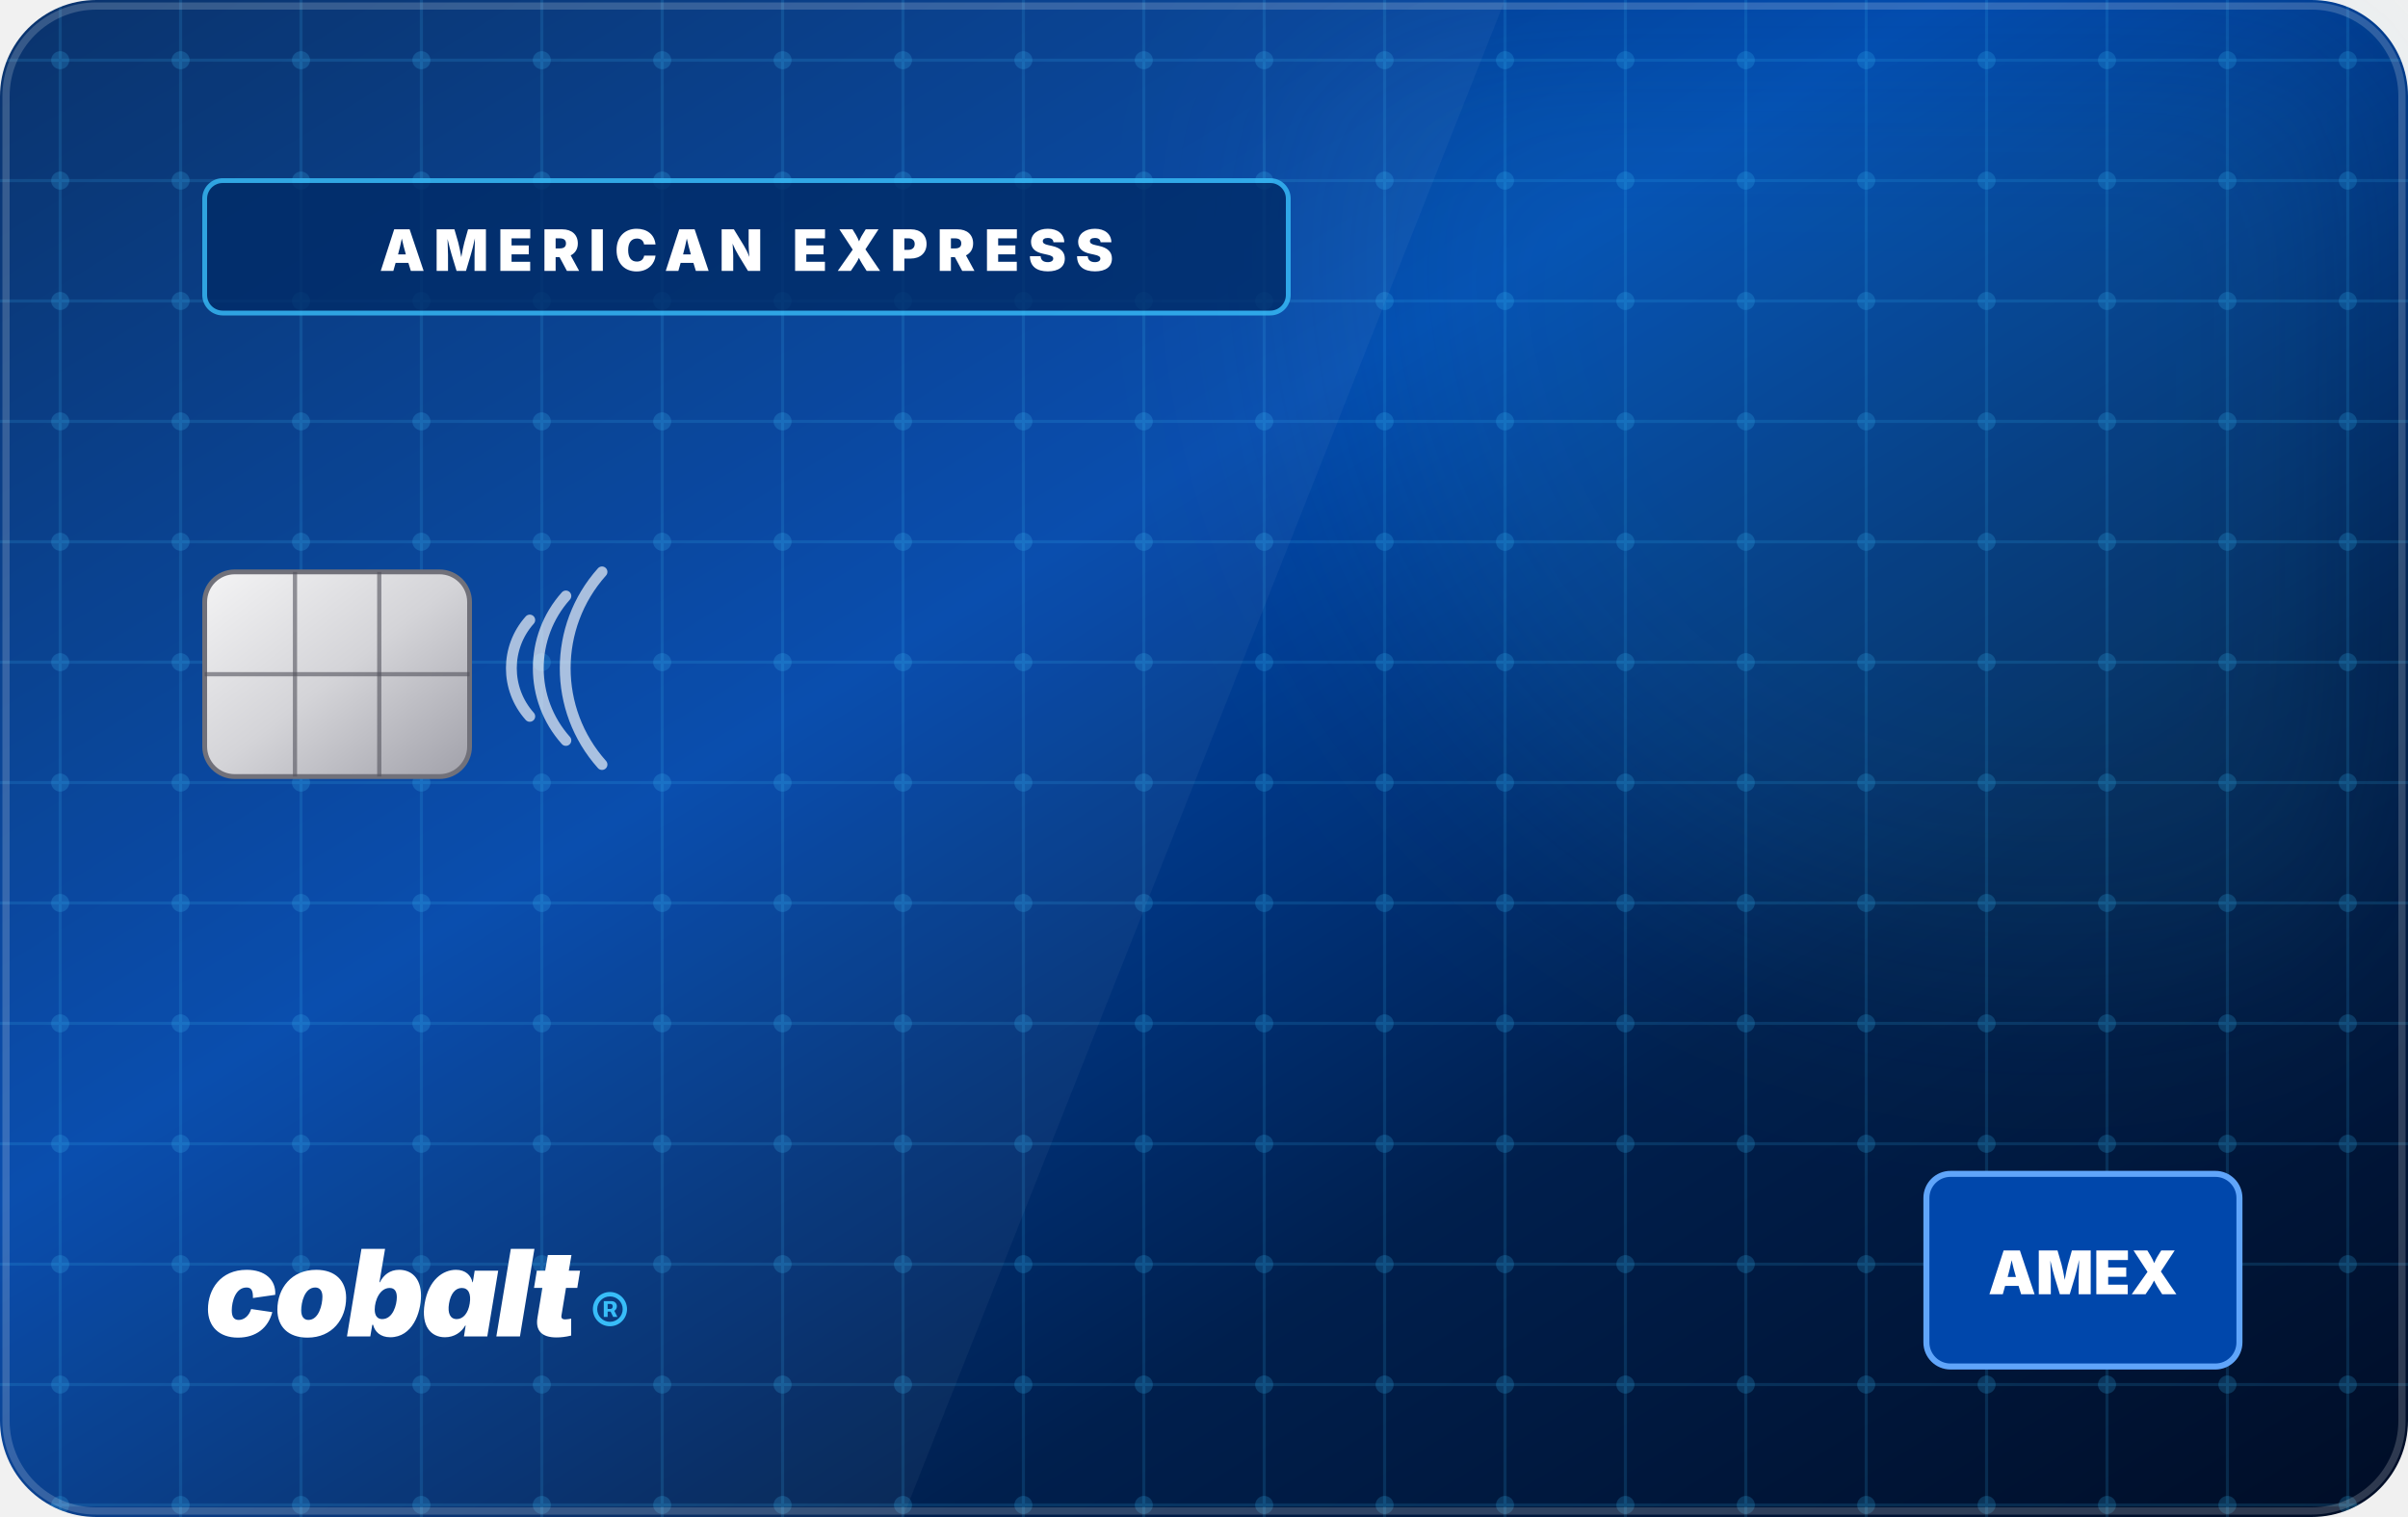
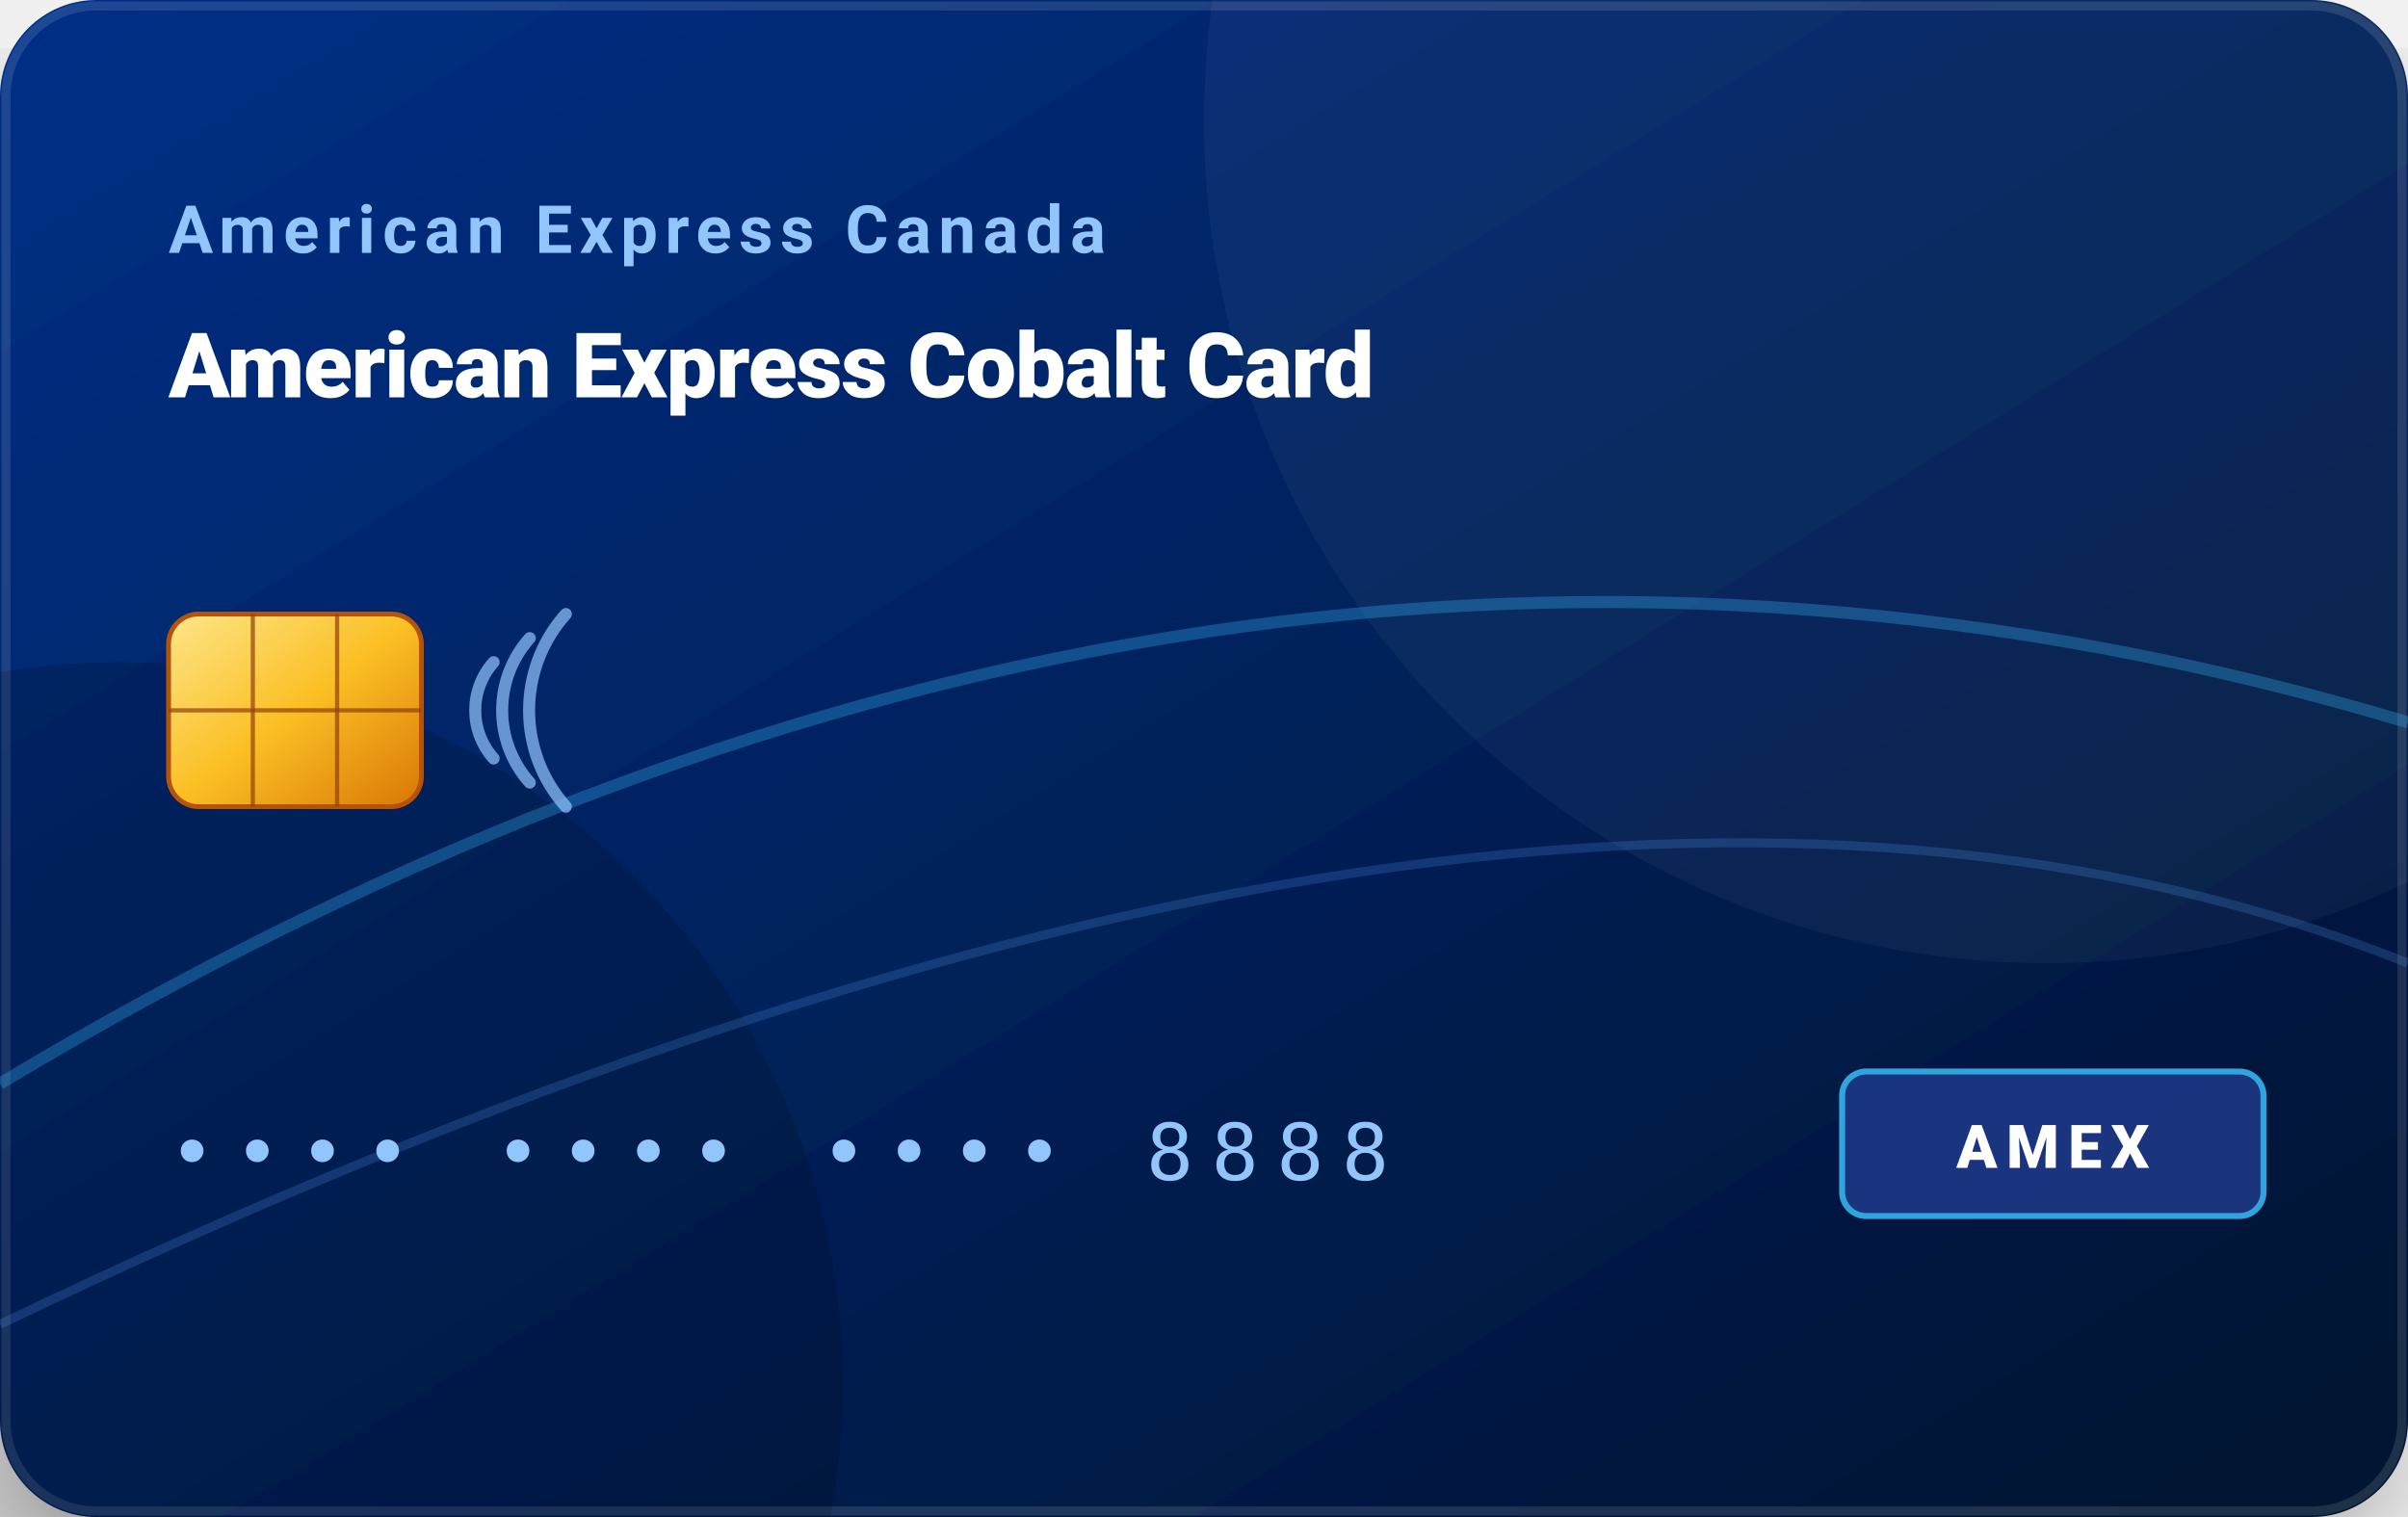
<svg xmlns="http://www.w3.org/2000/svg" viewBox="0 0 400 252" width="400" height="252">
  <defs>
-     <linearGradient id="cobaltBg" x1="0%" y1="0%" x2="100%" y2="100%">
-       <stop offset="0%" stop-color="#002b66" />
-       <stop offset="40%" stop-color="#0047ab" />
-       <stop offset="70%" stop-color="#001f4d" />
-       <stop offset="100%" stop-color="#000d26" />
+     <linearGradient id="cardBg-amex-cobalt" x1="0%" y1="0%" x2="100%" y2="100%">
+       <stop offset="0%" stop-color="#003087" />
+       <stop offset="100%" stop-color="#00122e" />
    </linearGradient>
-     <pattern id="cobaltGrid" width="20" height="20" patternUnits="userSpaceOnUse">
-       <path d="M 0 10 L 20 10 M 10 0 L 10 20" stroke="#38bdf8" stroke-width="0.5" opacity="0.15" />
-       <circle cx="10" cy="10" r="1.5" fill="#38bdf8" opacity="0.2" />
-     </pattern>
+     <linearGradient id="chipGrad" x1="0%" y1="0%" x2="100%" y2="100%">
+       <stop offset="0%" stop-color="#fde68a" />
+       <stop offset="50%" stop-color="#fbbf24" />
+       <stop offset="100%" stop-color="#d97706" />
+     </linearGradient>
+     <filter id="shadow" x="-5%" y="-5%" width="110%" height="110%">
+       <feDropShadow dx="0" dy="8" stdDeviation="12" flood-color="#000000" flood-opacity="0.35" />
+     </filter>
  </defs>
-   <rect width="400" height="252" rx="16" fill="url(#cobaltBg)" />
-   <rect width="400" height="252" rx="16" fill="url(#cobaltGrid)" />
-   <circle cx="340" cy="40" r="120" fill="#38bdf8" opacity="0.12" filter="blur(20px)" />
-   <rect width="398" height="250" x="1" y="1" rx="15" fill="none" stroke="rgba(255,255,255,0.18)" stroke-width="1.2" />
-   <path d="M 0 0 L 250 0 L 150 252 L 0 252 Z" fill="#ffffff" opacity="0.04" />
-   <g transform="translate(34, 95)">
-     <rect width="44" height="34" rx="5" fill="url(#chipSilver)" stroke="#71717a" stroke-width="0.8" />
-     <line x1="15" y1="0" x2="15" y2="34" stroke="#52525b" stroke-width="0.7" opacity="0.6" />
-     <line x1="29" y1="0" x2="29" y2="34" stroke="#52525b" stroke-width="0.7" opacity="0.6" />
-     <line x1="0" y1="17" x2="44" y2="17" stroke="#52525b" stroke-width="0.7" opacity="0.6" />
+   <rect width="400" height="252" rx="16" fill="url(#cardBg-amex-cobalt)" filter="url(#shadow)" />
+   <rect width="398" height="250" x="1" y="1" rx="15" fill="none" stroke="rgba(255,255,255,0.12)" stroke-width="1.5" />
+   <circle cx="340" cy="20" r="140" fill="white" opacity="0.04" />
+   <circle cx="20" cy="230" r="120" fill="black" opacity="0.15" />
+   <path d="M 0 180 Q 200 60 400 120" fill="none" stroke="#38bdf8" stroke-width="2" opacity="0.3" />
+   <path d="M 0 220 Q 250 100 400 160" fill="none" stroke="#60a5fa" stroke-width="1.5" opacity="0.2" />
+   <text x="28" y="42" font-family="-apple-system, BlinkMacSystemFont, 'Segoe UI', Roboto, sans-serif" font-size="11" font-weight="700" letter-spacing="1.2" fill="#93c5fd" text-transform="uppercase">
+     American Express Canada
+   </text>
+   <text x="28" y="66" font-family="-apple-system, BlinkMacSystemFont, 'Segoe UI', Roboto, sans-serif" font-size="15" font-weight="800" letter-spacing="-0.2" fill="#ffffff">
+     American Express Cobalt Card
+   </text>
+   <g transform="translate(28, 102)">
+     <rect width="42" height="32" rx="5" fill="url(#chipGrad)" stroke="#b45309" stroke-width="0.8" />
+     <line x1="14" y1="0" x2="14" y2="32" stroke="#92400e" stroke-width="0.7" opacity="0.7" />
+     <line x1="28" y1="0" x2="28" y2="32" stroke="#92400e" stroke-width="0.7" opacity="0.7" />
+     <line x1="0" y1="16" x2="42" y2="16" stroke="#92400e" stroke-width="0.7" opacity="0.7" />
  </g>
-   <g transform="translate(88, 103)" stroke="#ffffff" stroke-width="1.8" fill="none" stroke-linecap="round" opacity="0.65">
+   <g transform="translate(82, 110)" stroke="#93c5fd" stroke-width="2" fill="none" stroke-linecap="round" opacity="0.7">
    <path d="M 0 16 A 12 12 0 0 1 0 0" />
    <path d="M 6 20 A 18 18 0 0 1 6 -4" />
    <path d="M 12 24 A 24 24 0 0 1 12 -8" />
  </g>
-   <g transform="translate(34, 30)">
-     <rect width="180" height="22" rx="3" fill="#002b66" stroke="#38bdf8" stroke-width="0.8" opacity="0.8" />
-     <text x="90" y="15" font-family="-apple-system, sans-serif" font-size="9.5" font-weight="900" fill="#ffffff" letter-spacing="1.5" text-anchor="middle">AMERICAN EXPRESS</text>
+   <text x="28" y="196" font-family="'SF Mono', Menlo, Monaco, Consolas, monospace" font-size="13" letter-spacing="3" fill="#93c5fd">
+     •••• •••• •••• 8888
+   </text>
+   <g transform="translate(310, 192)">
+     <rect x="-4" y="-14" width="70" height="24" rx="4" fill="#1e3a8a" stroke="#38bdf8" stroke-width="1" opacity="0.85" />
+     <text x="31" y="2" font-family="-apple-system, BlinkMacSystemFont, 'Segoe UI', Roboto, sans-serif" font-size="10" font-weight="900" letter-spacing="1.5" fill="#ffffff" text-anchor="middle">
+       AMEX
+     </text>
  </g>
-   <text x="34" y="222" font-family="-apple-system, sans-serif" font-size="20" font-weight="900" font-style="italic" fill="#ffffff" letter-spacing="-0.5">cobalt</text>
-   <text x="98" y="222" font-family="-apple-system, sans-serif" font-size="10" font-weight="600" fill="#38bdf8">®</text>
-   <g transform="translate(320, 195)">
-     <rect width="52" height="32" rx="4" fill="#0047ab" stroke="#60a5fa" stroke-width="1" />
-     <text x="26" y="20" font-family="-apple-system, sans-serif" font-size="10" font-weight="900" fill="#ffffff" text-anchor="middle">AMEX</text>
-   </g>
-   <defs>
-     <linearGradient id="chipSilver" x1="0%" y1="0%" x2="100%" y2="100%">
-       <stop offset="0%" stop-color="#f4f4f5" />
-       <stop offset="50%" stop-color="#d4d4d8" />
-       <stop offset="100%" stop-color="#a1a1aa" />
-     </linearGradient>
-     <linearGradient id="chipGold" x1="0%" y1="0%" x2="100%" y2="100%">
-       <stop offset="0%" stop-color="#fde68a" />
-       <stop offset="50%" stop-color="#fbbf24" />
-       <stop offset="100%" stop-color="#d97706" />
-     </linearGradient>
-   </defs>
</svg>
